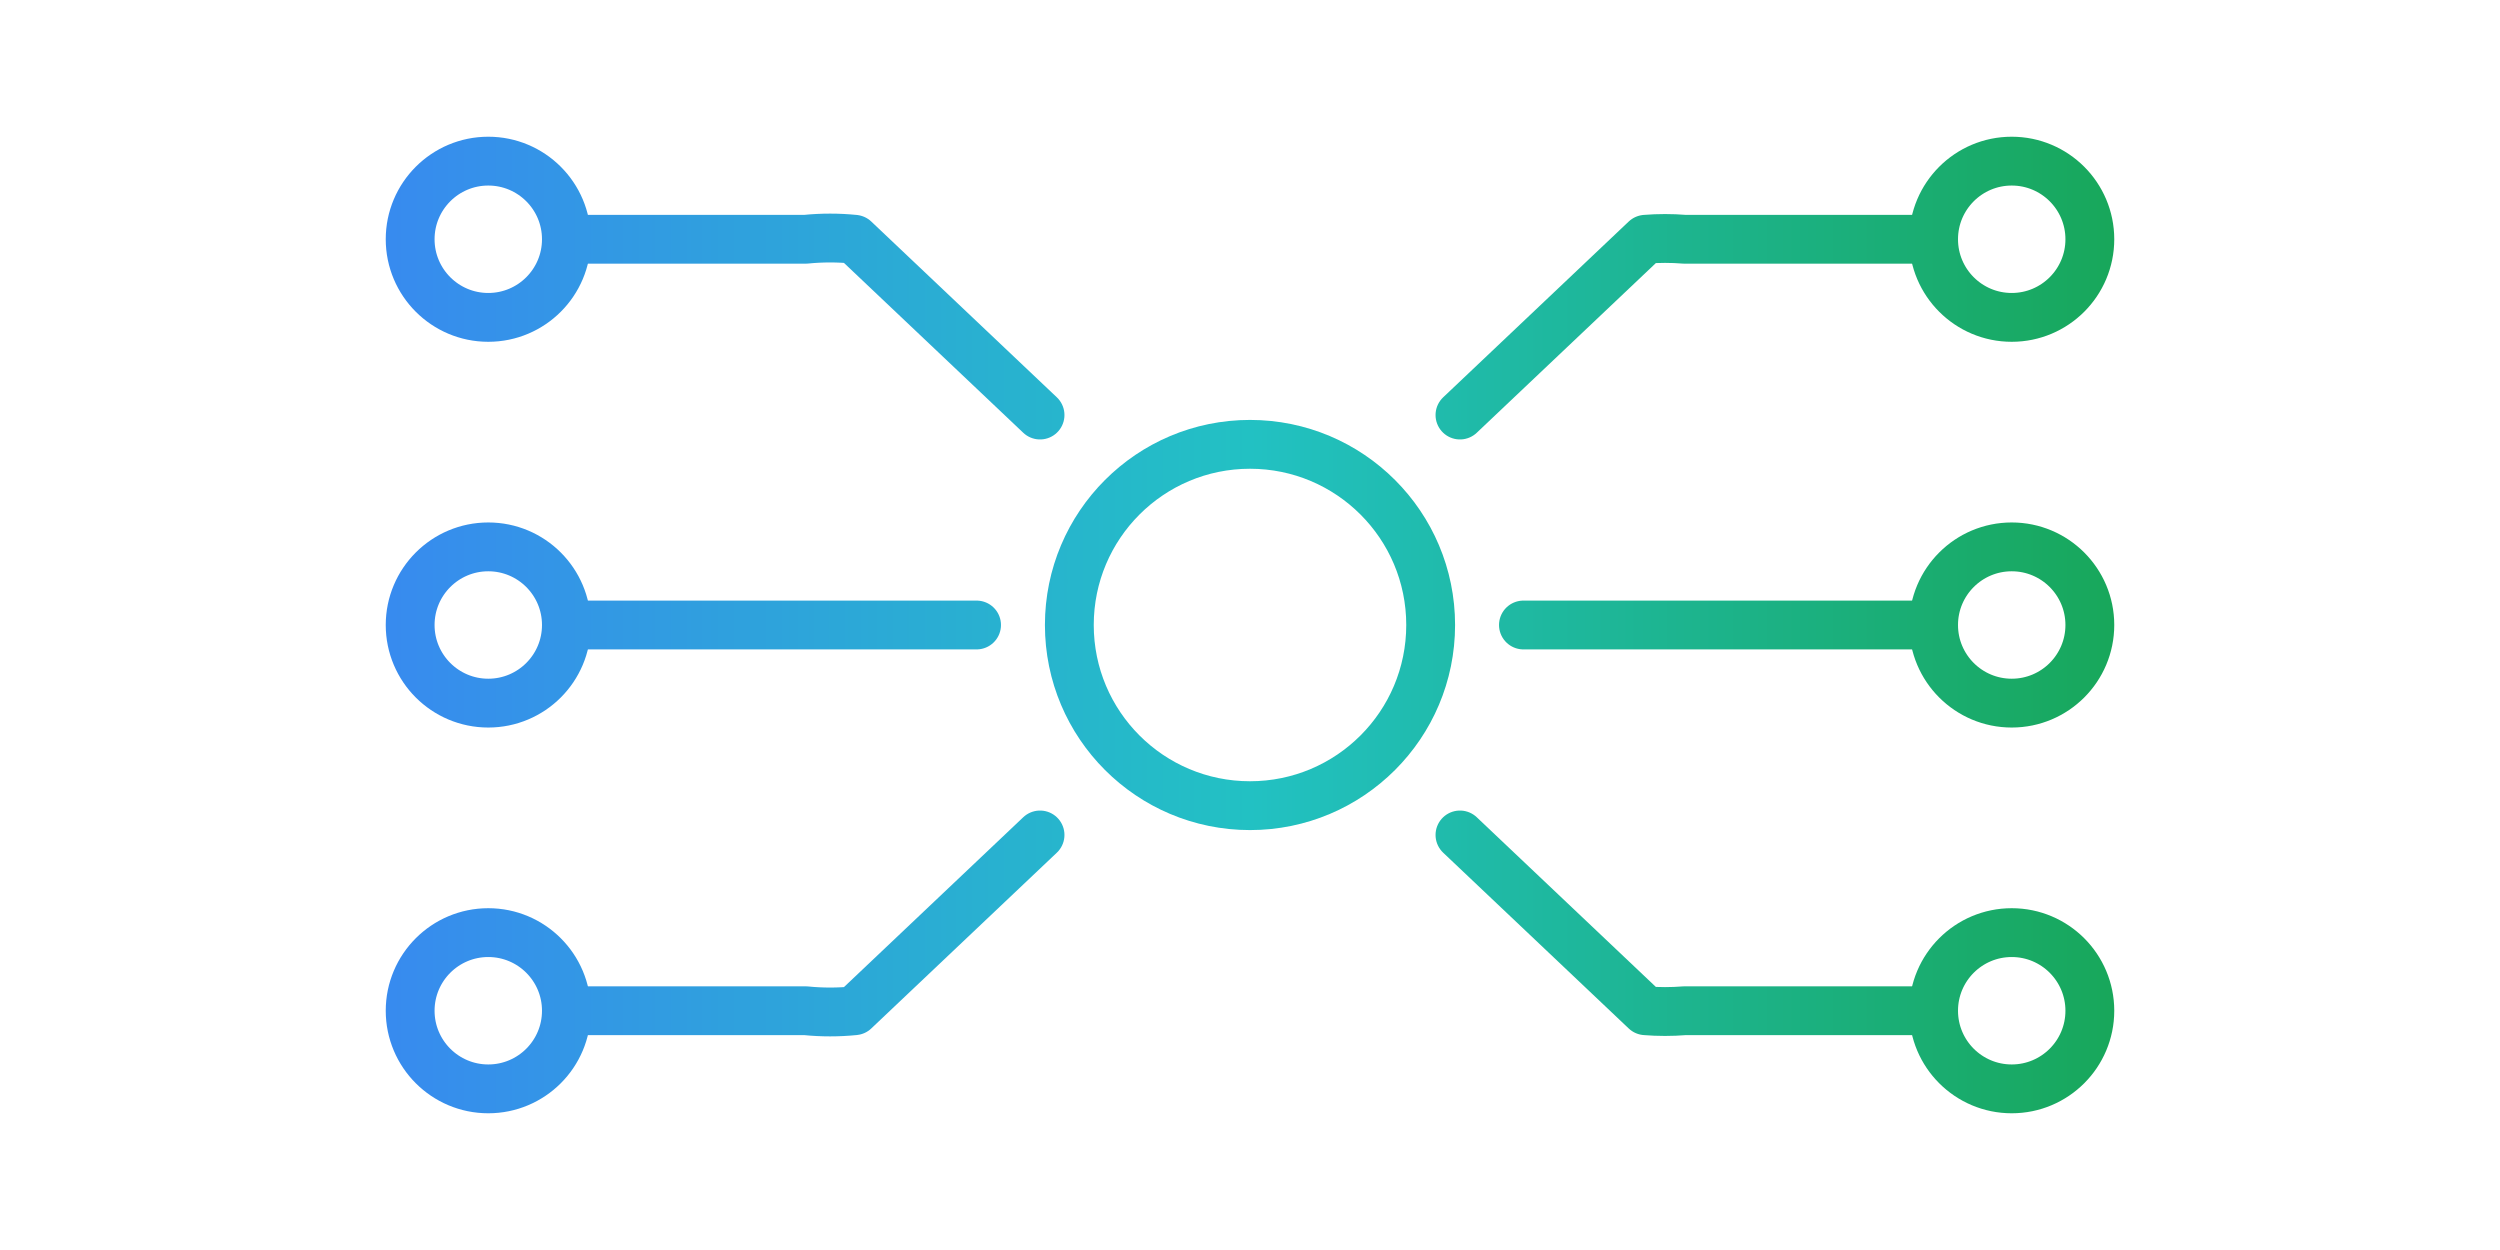
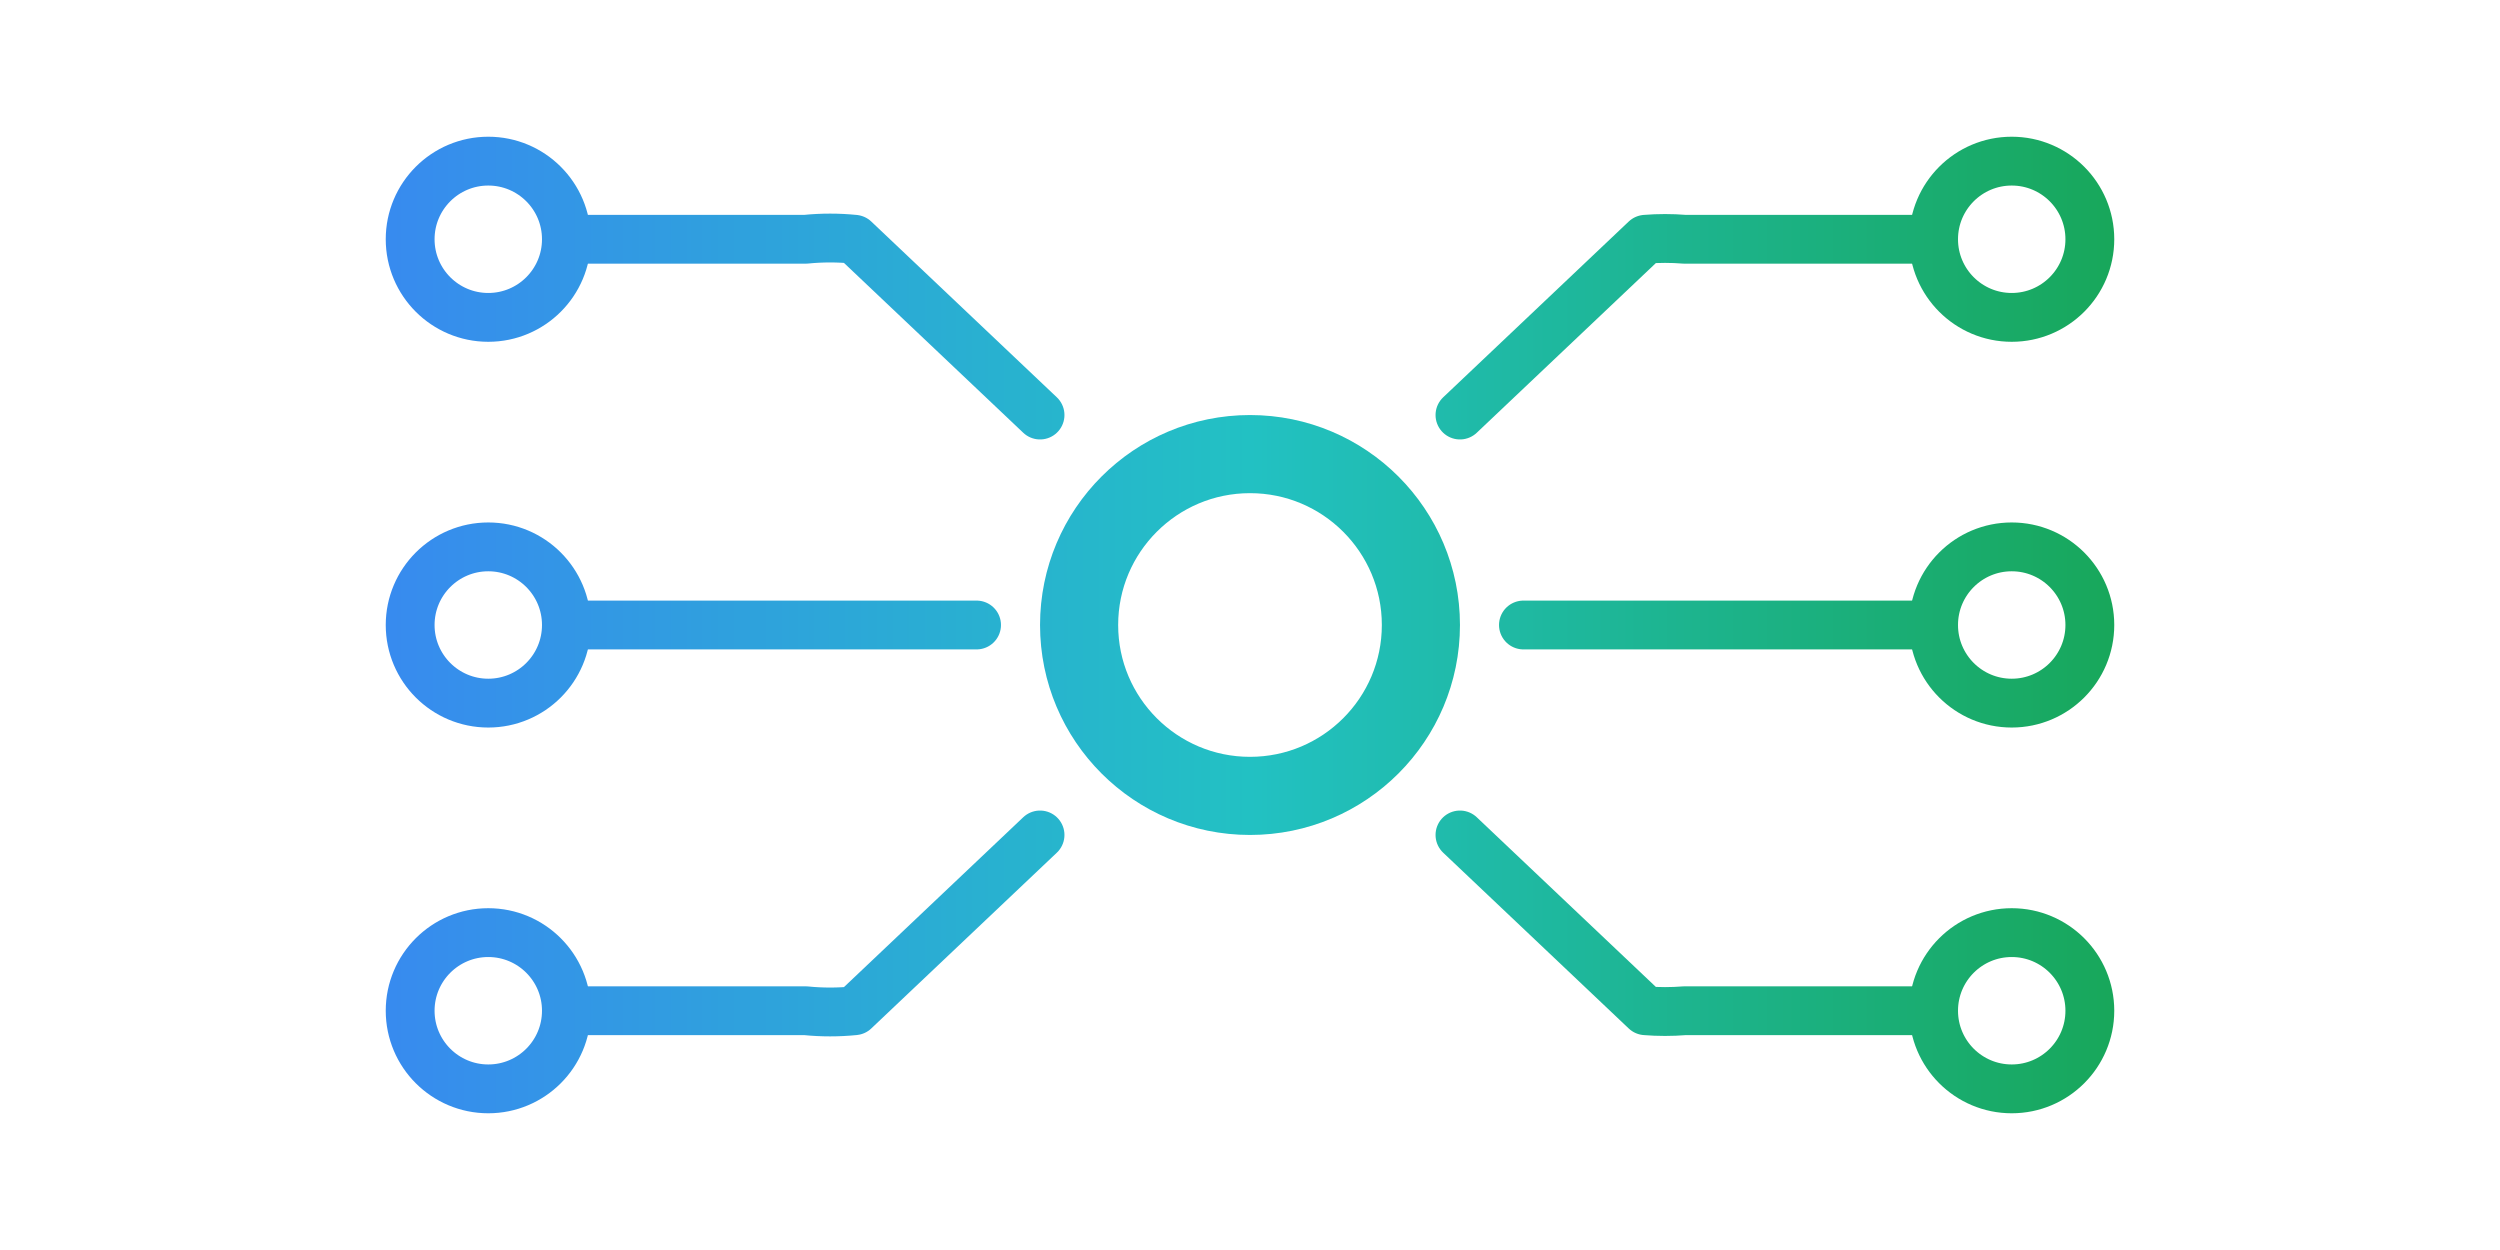
<svg xmlns="http://www.w3.org/2000/svg" viewBox="0 0 512 256">
  <defs>
    <linearGradient id="conduitGrad" gradientUnits="userSpaceOnUse" x1="0" y1="128" x2="512" y2="128">
      <stop offset="10%" stop-color="#3b82f6" />
      <stop offset="50%" stop-color="#22c1c3" />
      <stop offset="90%" stop-color="#16a34a" />
    </linearGradient>
  </defs>
  <g fill="none" stroke="url(#conduitGrad)" stroke-width="10" stroke-linecap="round" stroke-linejoin="round">
-     <circle cx="256" cy="128" r="37" />
+     <circle cx="256" cy="128" r="35" stroke-width="16" />
    <path d="       M 213 85       L 175 49       A 50 50 0 0 0 165 49       L 120 49     " />
    <circle cx="100" cy="49" r="16" />
    <line x1="200" y1="128" x2="120" y2="128" />
    <circle cx="100" cy="128" r="16" />
    <path d="       M 213 171       L 175 207       A 50 50 0 0 1 165 207       L 120 207     " />
    <circle cx="100" cy="207" r="16" />
    <path d="       M 299 85       L 337 49       A 50 50 0 0 1 345 49       L 392 49     " />
    <circle cx="412" cy="49" r="16" />
    <line x1="312" y1="128" x2="392" y2="128" />
    <circle cx="412" cy="128" r="16" />
    <path d="       M 299 171       L 337 207       A 50 50 0 0 0 345 207       L 392 207     " />
    <circle cx="412" cy="207" r="16" />
  </g>
</svg>
